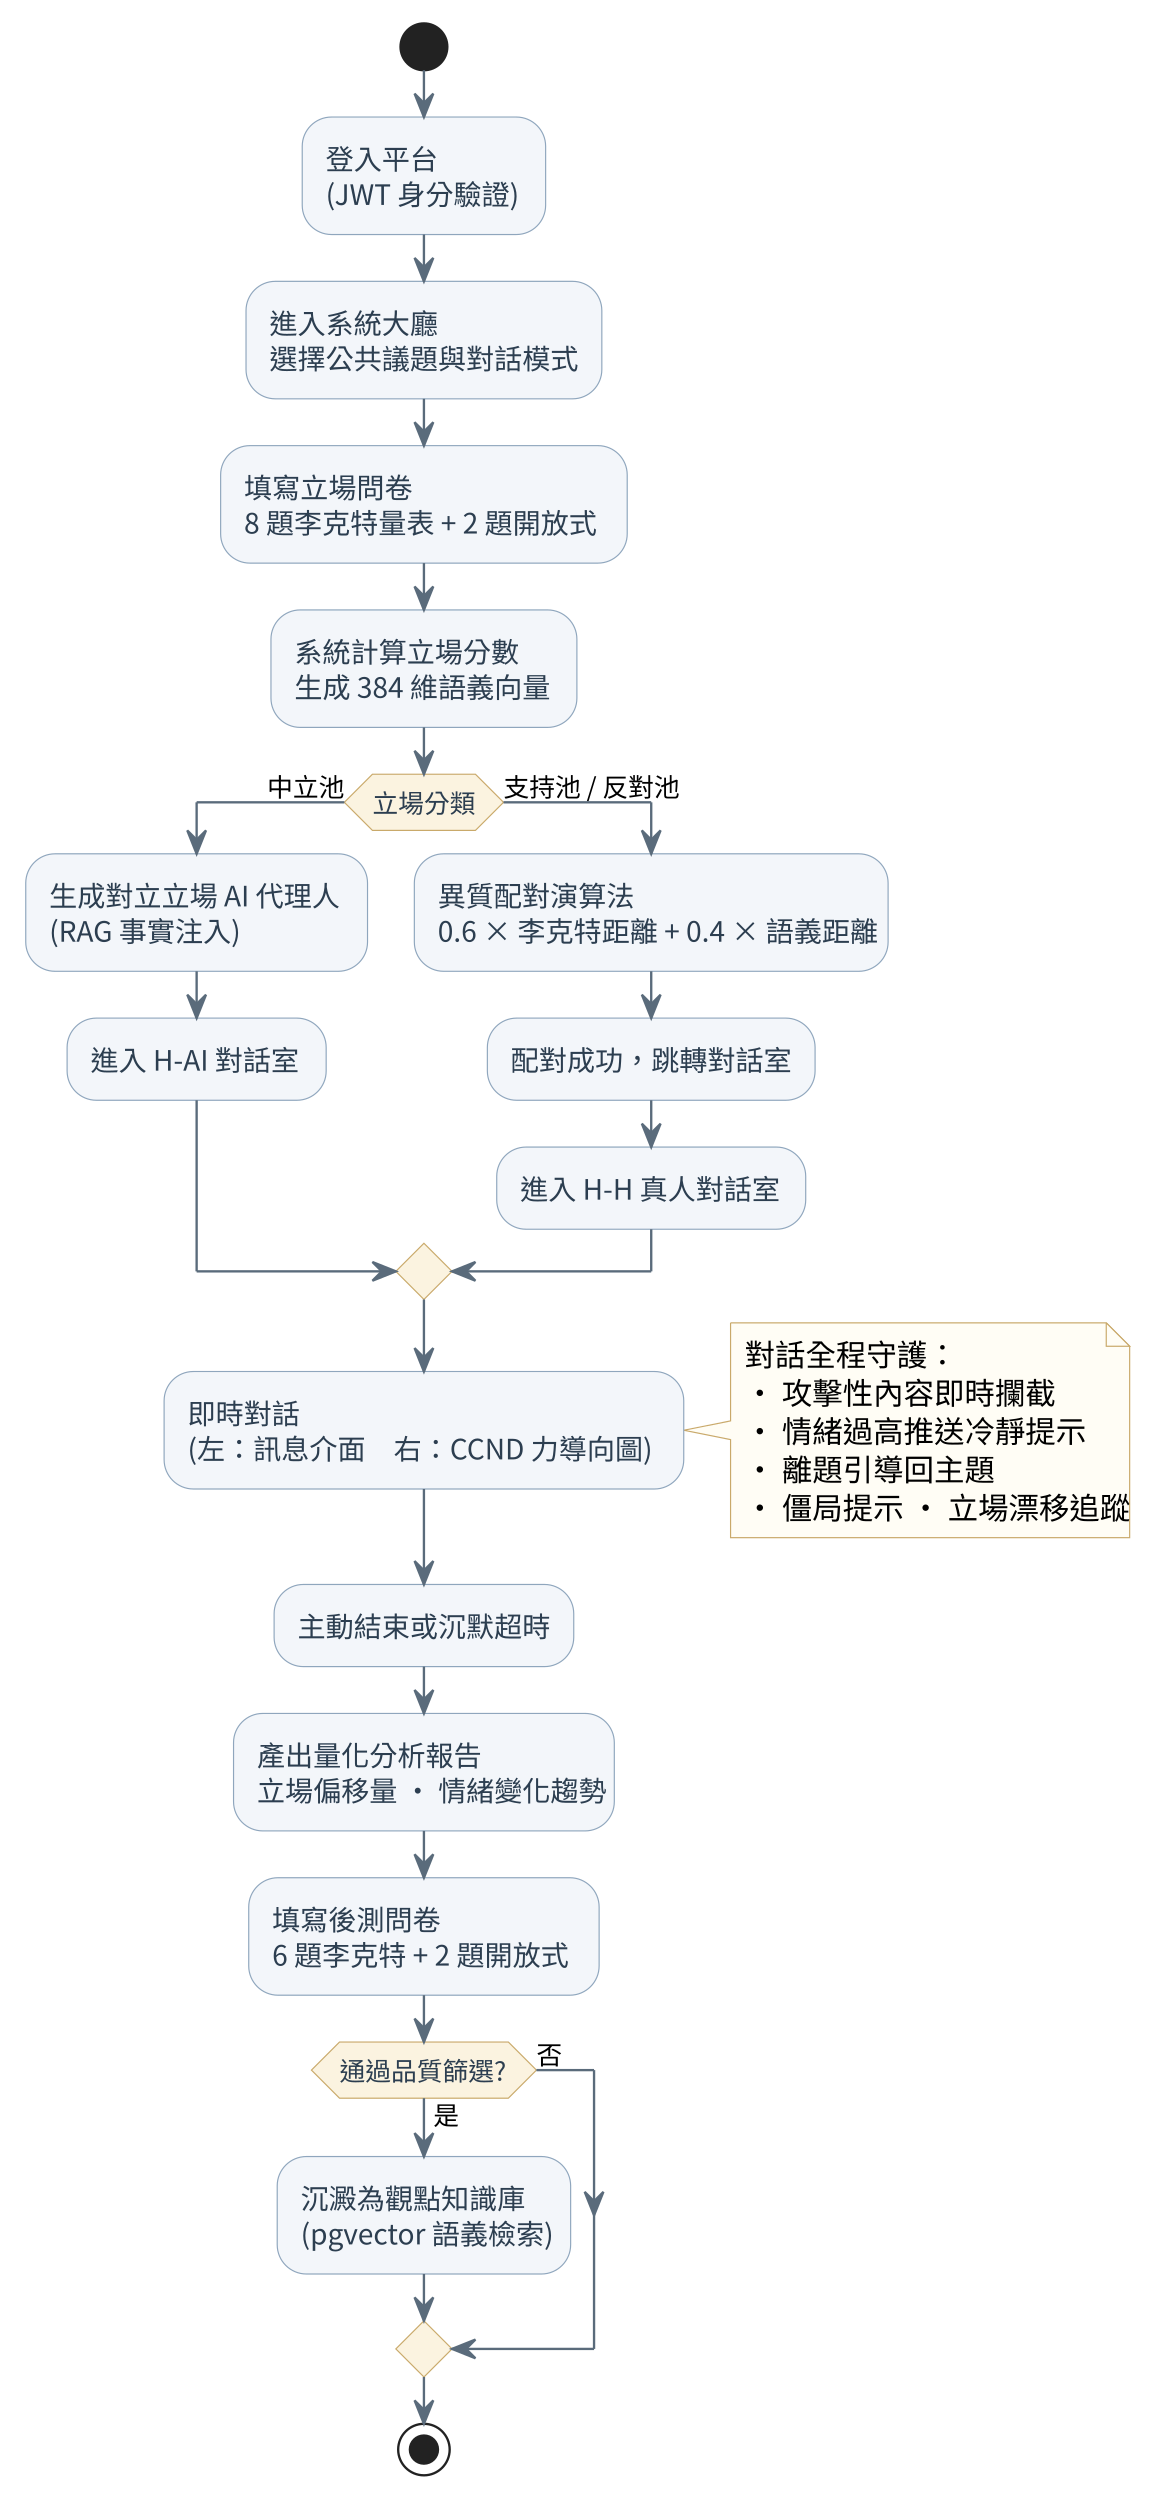
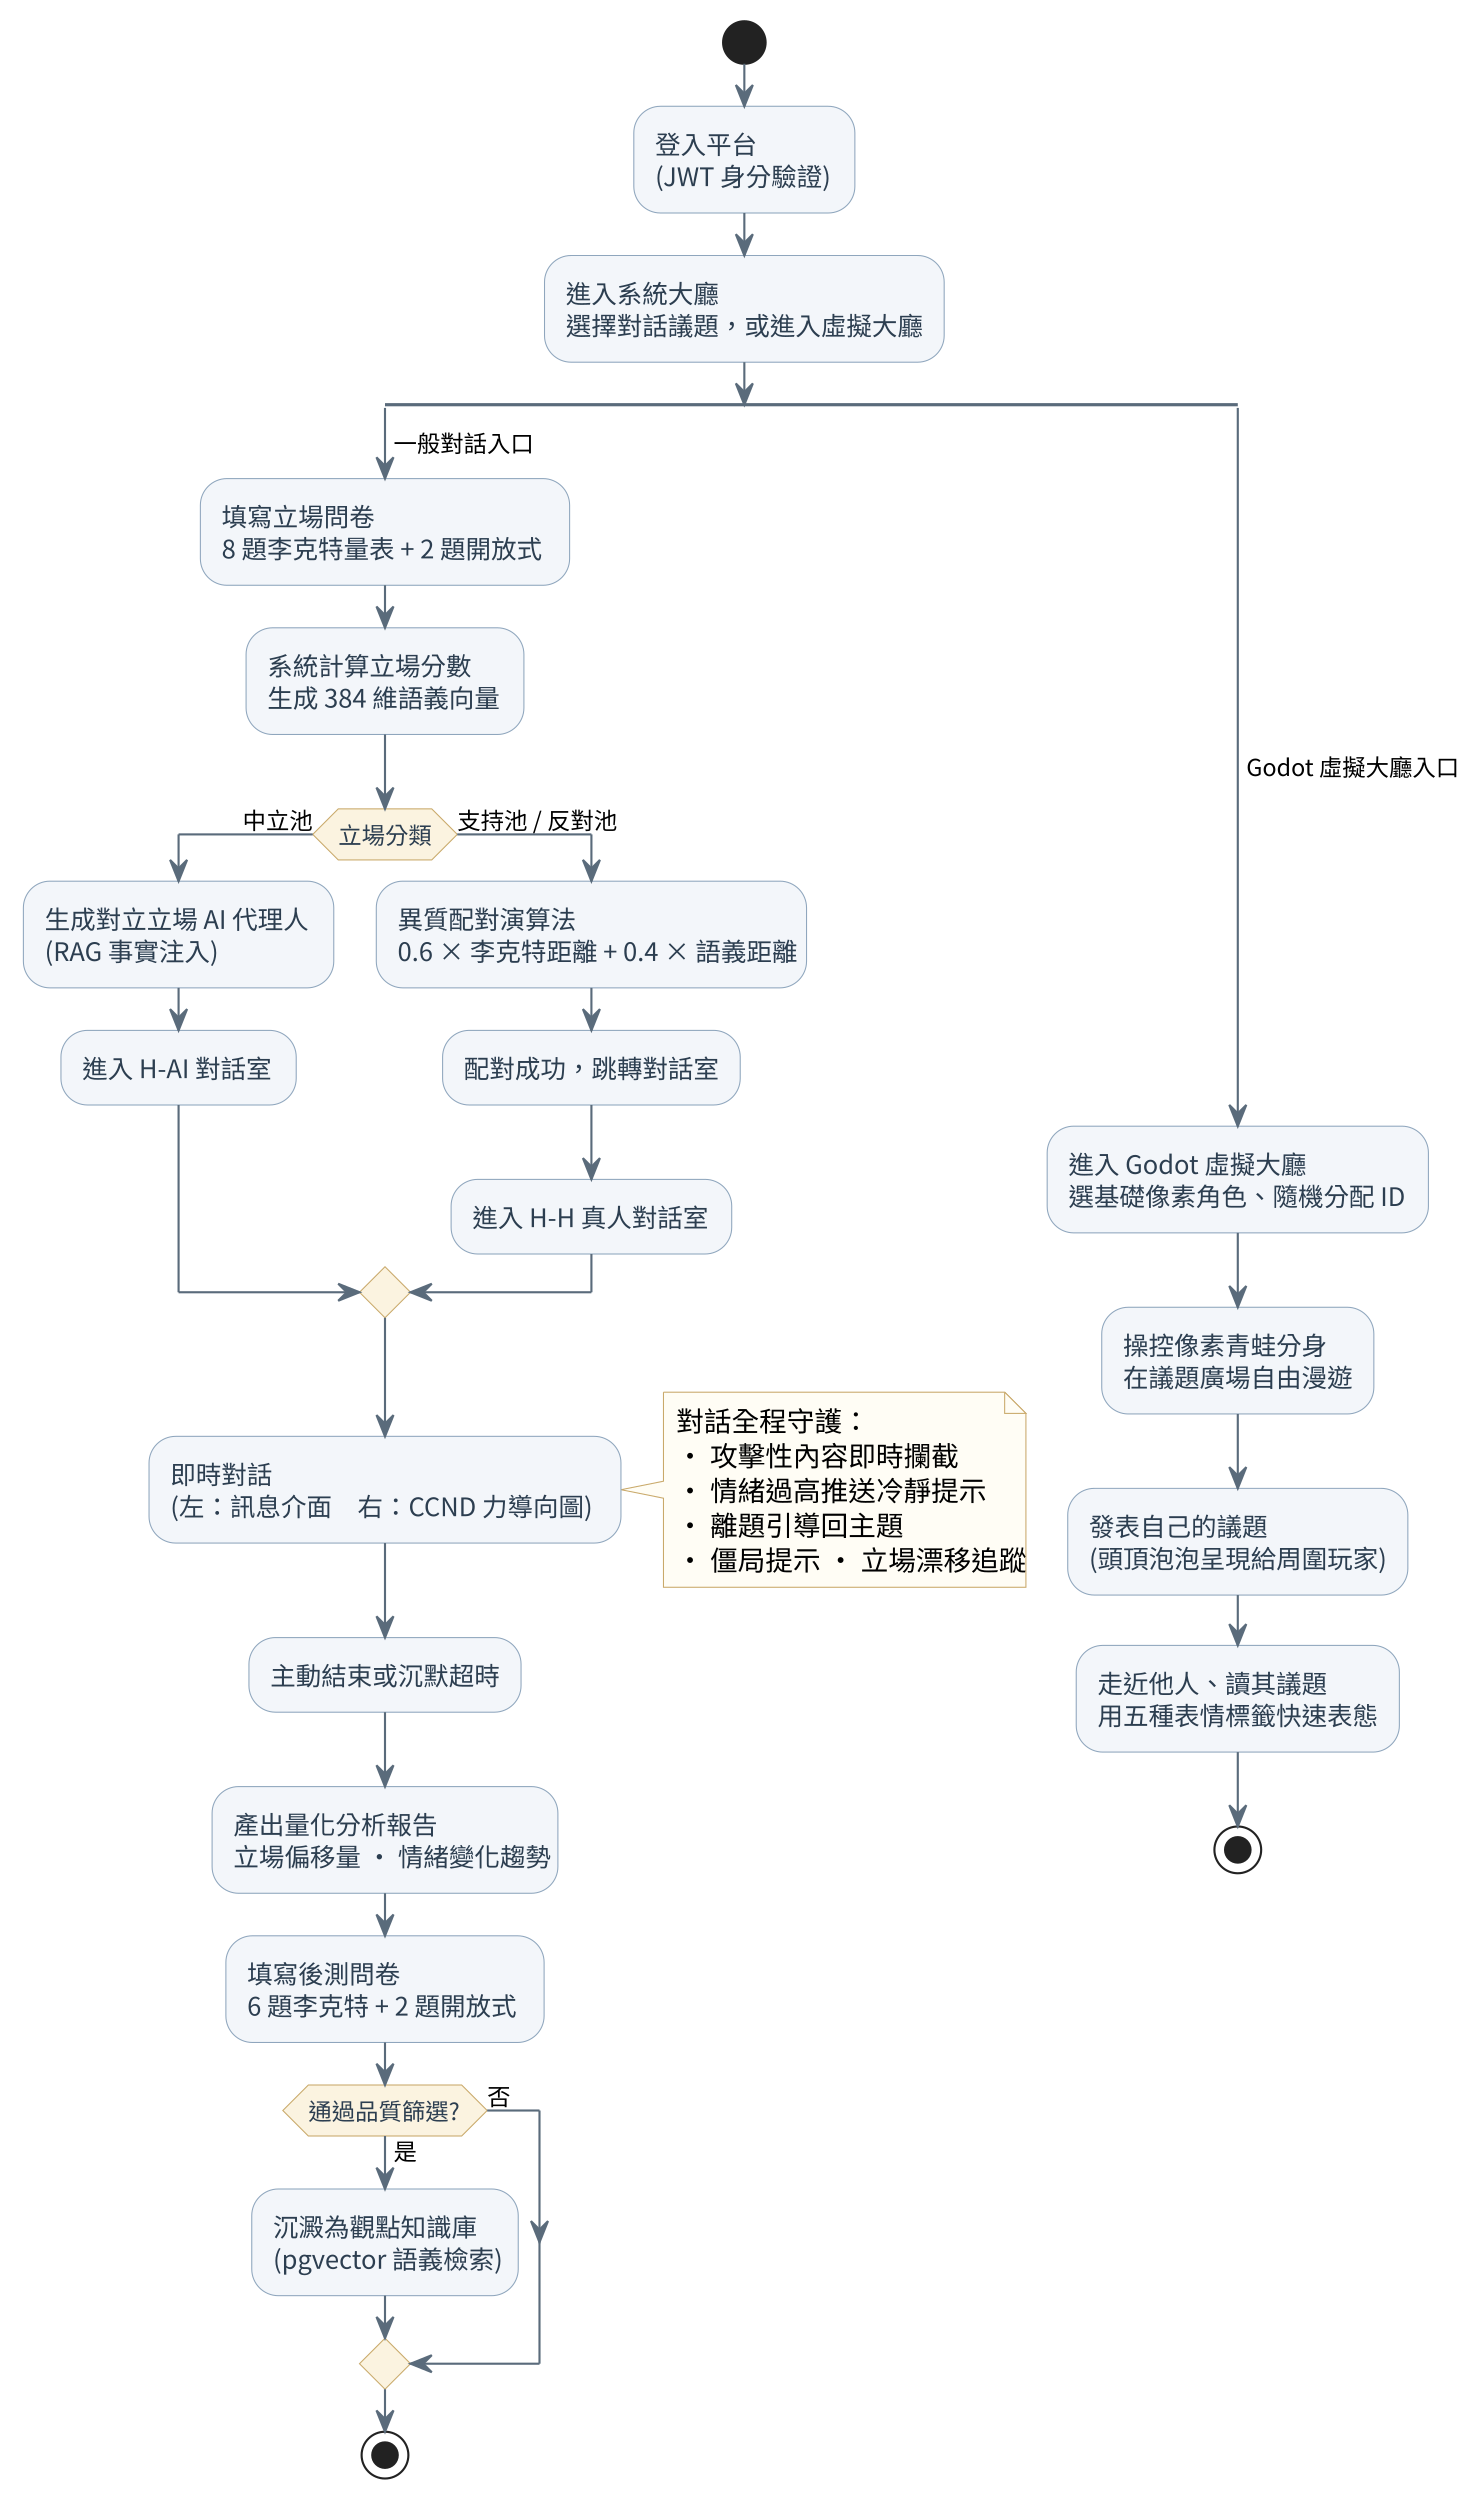
- <svg xmlns="http://www.w3.org/2000/svg" contentStyleType="text/css" height="1068px" preserveAspectRatio="none" style="width:494px;height:1068px;background:#FFFFFF;" version="1.1" viewBox="0 0 494 1068" width="494px" zoomAndPan="magnify">
+ <svg xmlns="http://www.w3.org/2000/svg" contentStyleType="text/css" height="1176px" preserveAspectRatio="none" style="width:697px;height:1176px;background:#FFFFFF;" version="1.1" viewBox="0 0 697 1176" width="697px" zoomAndPan="magnify">
  <defs />
  <g>
-     <ellipse cx="181.102" cy="20" fill="#222222" rx="10" ry="10" style="stroke:#222222;stroke-width:1.0;" />
-     <rect fill="#F3F6FA" height="50.188" rx="12.5" ry="12.5" style="stroke:#8FA6BD;stroke-width:0.5;" width="103.982" x="129.111" y="50" />
-     <text fill="#2C3E50" font-family="Noto Sans CJK TC" font-size="12" lengthAdjust="spacing" textLength="48" x="139.111" y="72.457">登入平台</text>
-     <text fill="#2C3E50" font-family="Noto Sans CJK TC" font-size="12" lengthAdjust="spacing" textLength="83.982" x="139.111" y="87.551">(JWT 身分驗證)</text>
-     <rect fill="#F3F6FA" height="50.188" rx="12.5" ry="12.5" style="stroke:#8FA6BD;stroke-width:0.5;" width="152" x="105.102" y="120.188" />
-     <text fill="#2C3E50" font-family="Noto Sans CJK TC" font-size="12" lengthAdjust="spacing" textLength="72" x="115.102" y="142.644">進入系統大廳</text>
-     <text fill="#2C3E50" font-family="Noto Sans CJK TC" font-size="12" lengthAdjust="spacing" textLength="132" x="115.102" y="157.738">選擇公共議題與對話模式</text>
-     <rect fill="#F3F6FA" height="50.188" rx="12.5" ry="12.5" style="stroke:#8FA6BD;stroke-width:0.5;" width="173.691" x="94.256" y="190.375" />
-     <text fill="#2C3E50" font-family="Noto Sans CJK TC" font-size="12" lengthAdjust="spacing" textLength="72" x="104.256" y="212.832">填寫立場問卷</text>
-     <text fill="#2C3E50" font-family="Noto Sans CJK TC" font-size="12" lengthAdjust="spacing" textLength="153.691" x="104.256" y="227.926">8 題李克特量表 + 2 題開放式</text>
-     <rect fill="#F3F6FA" height="50.188" rx="12.5" ry="12.5" style="stroke:#8FA6BD;stroke-width:0.5;" width="130.69" x="115.757" y="260.562" />
-     <text fill="#2C3E50" font-family="Noto Sans CJK TC" font-size="12" lengthAdjust="spacing" textLength="96" x="125.757" y="283.019">系統計算立場分數</text>
-     <text fill="#2C3E50" font-family="Noto Sans CJK TC" font-size="12" lengthAdjust="spacing" textLength="110.689" x="125.757" y="298.113">生成 384 維語義向量</text>
-     <polygon fill="#FBF3E0" points="159.102,330.75,203.102,330.75,215.102,342.75,203.102,354.75,159.102,354.75,147.102,342.75,159.102,330.75" style="stroke:#C9A96A;stroke-width:0.5;" />
-     <text fill="#2C3E50" font-family="Noto Sans CJK TC" font-size="11" lengthAdjust="spacing" textLength="44" x="159.102" y="347.251">立場分類</text>
-     <text fill="#000000" font-family="Noto Sans CJK TC" font-size="11" lengthAdjust="spacing" textLength="33" x="114.102" y="340.333">中立池</text>
-     <text fill="#000000" font-family="Noto Sans CJK TC" font-size="11" lengthAdjust="spacing" textLength="75.168" x="215.102" y="340.333">支持池 / 反對池</text>
-     <rect fill="#F3F6FA" height="50.188" rx="12.5" ry="12.5" style="stroke:#8FA6BD;stroke-width:0.5;" width="146.006" x="11" y="364.75" />
-     <text fill="#2C3E50" font-family="Noto Sans CJK TC" font-size="12" lengthAdjust="spacing" textLength="126.006" x="21" y="387.207">生成對立立場 AI 代理人</text>
-     <text fill="#2C3E50" font-family="Noto Sans CJK TC" font-size="12" lengthAdjust="spacing" textLength="85.33" x="21" y="402.301">(RAG 事實注入)</text>
-     <rect fill="#F3F6FA" height="35.094" rx="12.5" ry="12.5" style="stroke:#8FA6BD;stroke-width:0.5;" width="110.668" x="28.669" y="434.938" />
-     <text fill="#2C3E50" font-family="Noto Sans CJK TC" font-size="12" lengthAdjust="spacing" textLength="90.668" x="38.669" y="457.394">進入 H-AI 對話室</text>
-     <rect fill="#F3F6FA" height="50.188" rx="12.5" ry="12.5" style="stroke:#8FA6BD;stroke-width:0.5;" width="202.391" x="177.006" y="364.75" />
-     <text fill="#2C3E50" font-family="Noto Sans CJK TC" font-size="12" lengthAdjust="spacing" textLength="84" x="187.006" y="387.207">異質配對演算法</text>
-     <text fill="#2C3E50" font-family="Noto Sans CJK TC" font-size="12" lengthAdjust="spacing" textLength="182.391" x="187.006" y="402.301">0.6 × 李克特距離 + 0.4 × 語義距離</text>
-     <rect fill="#F3F6FA" height="35.094" rx="12.5" ry="12.5" style="stroke:#8FA6BD;stroke-width:0.5;" width="140" x="208.201" y="434.938" />
-     <text fill="#2C3E50" font-family="Noto Sans CJK TC" font-size="12" lengthAdjust="spacing" textLength="120" x="218.201" y="457.394">配對成功，跳轉對話室</text>
-     <rect fill="#F3F6FA" height="35.094" rx="12.5" ry="12.5" style="stroke:#8FA6BD;stroke-width:0.5;" width="131.996" x="212.203" y="490.031" />
-     <text fill="#2C3E50" font-family="Noto Sans CJK TC" font-size="12" lengthAdjust="spacing" textLength="111.996" x="222.203" y="512.488">進入 H-H 真人對話室</text>
-     <polygon fill="#FBF3E0" points="181.102,531.125,193.102,543.125,181.102,555.125,169.102,543.125,181.102,531.125" style="stroke:#C9A96A;stroke-width:0.5;" />
-     <path d="M312.097,565.125 L312.097,607.004 L292.097,611.004 L312.097,615.004 L312.097,656.883 A0,0 0 0 0 312.097,656.883 L482.591,656.883 A0,0 0 0 0 482.591,656.883 L482.591,575.125 L472.591,565.125 L312.097,565.125 A0,0 0 0 0 312.097,565.125 " fill="#FFFDF5" style="stroke:#C9A96A;stroke-width:0.5;" />
-     <path d="M472.591,565.125 L472.591,575.125 L482.591,575.125 L472.591,565.125 " fill="#FFFDF5" style="stroke:#C9A96A;stroke-width:0.5;" />
-     <text fill="#000000" font-family="Noto Sans CJK TC" font-size="13" lengthAdjust="spacing" textLength="91" x="318.097" y="583.62">對話全程守護：</text>
-     <text fill="#000000" font-family="Noto Sans CJK TC" font-size="13" lengthAdjust="spacing" textLength="124.941" x="318.097" y="599.972">· 攻擊性內容即時攔截</text>
-     <text fill="#000000" font-family="Noto Sans CJK TC" font-size="13" lengthAdjust="spacing" textLength="137.941" x="318.097" y="616.323">· 情緒過高推送冷靜提示</text>
-     <text fill="#000000" font-family="Noto Sans CJK TC" font-size="13" lengthAdjust="spacing" textLength="98.941" x="318.097" y="632.675">· 離題引導回主題</text>
-     <text fill="#000000" font-family="Noto Sans CJK TC" font-size="13" lengthAdjust="spacing" textLength="149.494" x="318.097" y="649.026">· 僵局提示 · 立場漂移追蹤</text>
-     <rect fill="#F3F6FA" height="50.188" rx="12.5" ry="12.5" style="stroke:#8FA6BD;stroke-width:0.5;" width="221.99" x="70.107" y="585.91" />
-     <text fill="#2C3E50" font-family="Noto Sans CJK TC" font-size="12" lengthAdjust="spacing" textLength="48" x="80.107" y="608.367">即時對話</text>
-     <text fill="#2C3E50" font-family="Noto Sans CJK TC" font-size="12" lengthAdjust="spacing" textLength="201.99" x="80.107" y="623.461">(左：訊息介面　右：CCND 力導向圖)</text>
-     <rect fill="#F3F6FA" height="35.094" rx="12.5" ry="12.5" style="stroke:#8FA6BD;stroke-width:0.5;" width="128" x="117.102" y="676.883" />
-     <text fill="#2C3E50" font-family="Noto Sans CJK TC" font-size="12" lengthAdjust="spacing" textLength="108" x="127.102" y="699.34">主動結束或沉默超時</text>
-     <rect fill="#F3F6FA" height="50.188" rx="12.5" ry="12.5" style="stroke:#8FA6BD;stroke-width:0.5;" width="162.664" x="99.77" y="731.977" />
-     <text fill="#2C3E50" font-family="Noto Sans CJK TC" font-size="12" lengthAdjust="spacing" textLength="96" x="109.77" y="754.434">產出量化分析報告</text>
-     <text fill="#2C3E50" font-family="Noto Sans CJK TC" font-size="12" lengthAdjust="spacing" textLength="142.664" x="109.77" y="769.527">立場偏移量 · 情緒變化趨勢</text>
-     <rect fill="#F3F6FA" height="50.188" rx="12.5" ry="12.5" style="stroke:#8FA6BD;stroke-width:0.5;" width="149.691" x="106.256" y="802.164" />
-     <text fill="#2C3E50" font-family="Noto Sans CJK TC" font-size="12" lengthAdjust="spacing" textLength="72" x="116.256" y="824.621">填寫後測問卷</text>
-     <text fill="#2C3E50" font-family="Noto Sans CJK TC" font-size="12" lengthAdjust="spacing" textLength="129.691" x="116.256" y="839.715">6 題李克特 + 2 題開放式</text>
-     <rect fill="#F3F6FA" height="50.188" rx="12.5" ry="12.5" style="stroke:#8FA6BD;stroke-width:0.5;" width="125.352" x="118.426" y="921.269" />
-     <text fill="#2C3E50" font-family="Noto Sans CJK TC" font-size="12" lengthAdjust="spacing" textLength="96" x="128.426" y="943.727">沉澱為觀點知識庫</text>
-     <text fill="#2C3E50" font-family="Noto Sans CJK TC" font-size="12" lengthAdjust="spacing" textLength="105.352" x="128.426" y="958.82">(pgvector 語義檢索)</text>
-     <polygon fill="#FBF3E0" points="145.043,872.352,217.161,872.352,229.161,884.352,217.161,896.352,145.043,896.352,133.043,884.352,145.043,872.352" style="stroke:#C9A96A;stroke-width:0.5;" />
-     <text fill="#000000" font-family="Noto Sans CJK TC" font-size="11" lengthAdjust="spacing" textLength="11" x="185.102" y="907.77">是</text>
-     <text fill="#2C3E50" font-family="Noto Sans CJK TC" font-size="11" lengthAdjust="spacing" textLength="72.118" x="145.043" y="888.852">通過品質篩選?</text>
-     <text fill="#000000" font-family="Noto Sans CJK TC" font-size="11" lengthAdjust="spacing" textLength="11" x="229.161" y="881.935">否</text>
-     <polygon fill="#FBF3E0" points="181.102,991.457,193.102,1003.457,181.102,1015.457,169.102,1003.457,181.102,991.457" style="stroke:#C9A96A;stroke-width:0.5;" />
-     <ellipse cx="181.102" cy="1046.457" fill="none" rx="11" ry="11" style="stroke:#222222;stroke-width:1.0;" />
-     <ellipse cx="181.102" cy="1046.457" fill="#222222" rx="6" ry="6" style="stroke:#222222;stroke-width:1.0;" />
-     <line style="stroke:#5A6B7B;stroke-width:1.0;" x1="181.102" x2="181.102" y1="30" y2="50" />
-     <polygon fill="#5A6B7B" points="177.102,40,181.102,50,185.102,40,181.102,44" style="stroke:#5A6B7B;stroke-width:1.0;" />
-     <line style="stroke:#5A6B7B;stroke-width:1.0;" x1="181.102" x2="181.102" y1="100.188" y2="120.188" />
-     <polygon fill="#5A6B7B" points="177.102,110.188,181.102,120.188,185.102,110.188,181.102,114.188" style="stroke:#5A6B7B;stroke-width:1.0;" />
-     <line style="stroke:#5A6B7B;stroke-width:1.0;" x1="181.102" x2="181.102" y1="170.375" y2="190.375" />
-     <polygon fill="#5A6B7B" points="177.102,180.375,181.102,190.375,185.102,180.375,181.102,184.375" style="stroke:#5A6B7B;stroke-width:1.0;" />
-     <line style="stroke:#5A6B7B;stroke-width:1.0;" x1="181.102" x2="181.102" y1="240.562" y2="260.562" />
-     <polygon fill="#5A6B7B" points="177.102,250.562,181.102,260.562,185.102,250.562,181.102,254.562" style="stroke:#5A6B7B;stroke-width:1.0;" />
-     <line style="stroke:#5A6B7B;stroke-width:1.0;" x1="84.003" x2="84.003" y1="414.938" y2="434.938" />
-     <polygon fill="#5A6B7B" points="80.003,424.938,84.003,434.938,88.003,424.938,84.003,428.938" style="stroke:#5A6B7B;stroke-width:1.0;" />
-     <line style="stroke:#5A6B7B;stroke-width:1.0;" x1="278.201" x2="278.201" y1="414.938" y2="434.938" />
-     <polygon fill="#5A6B7B" points="274.201,424.938,278.201,434.938,282.201,424.938,278.201,428.938" style="stroke:#5A6B7B;stroke-width:1.0;" />
-     <line style="stroke:#5A6B7B;stroke-width:1.0;" x1="278.201" x2="278.201" y1="470.031" y2="490.031" />
-     <polygon fill="#5A6B7B" points="274.201,480.031,278.201,490.031,282.201,480.031,278.201,484.031" style="stroke:#5A6B7B;stroke-width:1.0;" />
-     <line style="stroke:#5A6B7B;stroke-width:1.0;" x1="147.102" x2="84.003" y1="342.75" y2="342.75" />
-     <line style="stroke:#5A6B7B;stroke-width:1.0;" x1="84.003" x2="84.003" y1="342.75" y2="364.75" />
-     <polygon fill="#5A6B7B" points="80.003,354.75,84.003,364.75,88.003,354.75,84.003,358.75" style="stroke:#5A6B7B;stroke-width:1.0;" />
-     <line style="stroke:#5A6B7B;stroke-width:1.0;" x1="215.102" x2="278.201" y1="342.75" y2="342.75" />
-     <line style="stroke:#5A6B7B;stroke-width:1.0;" x1="278.201" x2="278.201" y1="342.75" y2="364.75" />
-     <polygon fill="#5A6B7B" points="274.201,354.75,278.201,364.75,282.201,354.75,278.201,358.75" style="stroke:#5A6B7B;stroke-width:1.0;" />
-     <line style="stroke:#5A6B7B;stroke-width:1.0;" x1="84.003" x2="84.003" y1="470.031" y2="543.125" />
-     <line style="stroke:#5A6B7B;stroke-width:1.0;" x1="84.003" x2="169.102" y1="543.125" y2="543.125" />
-     <polygon fill="#5A6B7B" points="159.102,539.125,169.102,543.125,159.102,547.125,163.102,543.125" style="stroke:#5A6B7B;stroke-width:1.0;" />
-     <line style="stroke:#5A6B7B;stroke-width:1.0;" x1="278.201" x2="278.201" y1="525.125" y2="543.125" />
-     <line style="stroke:#5A6B7B;stroke-width:1.0;" x1="278.201" x2="193.102" y1="543.125" y2="543.125" />
-     <polygon fill="#5A6B7B" points="203.102,539.125,193.102,543.125,203.102,547.125,199.102,543.125" style="stroke:#5A6B7B;stroke-width:1.0;" />
-     <line style="stroke:#5A6B7B;stroke-width:1.0;" x1="181.102" x2="181.102" y1="310.75" y2="330.75" />
-     <polygon fill="#5A6B7B" points="177.102,320.75,181.102,330.75,185.102,320.75,181.102,324.75" style="stroke:#5A6B7B;stroke-width:1.0;" />
-     <line style="stroke:#5A6B7B;stroke-width:1.0;" x1="181.102" x2="181.102" y1="555.125" y2="585.91" />
-     <polygon fill="#5A6B7B" points="177.102,575.91,181.102,585.91,185.102,575.91,181.102,579.91" style="stroke:#5A6B7B;stroke-width:1.0;" />
-     <line style="stroke:#5A6B7B;stroke-width:1.0;" x1="181.102" x2="181.102" y1="636.098" y2="676.883" />
-     <polygon fill="#5A6B7B" points="177.102,666.883,181.102,676.883,185.102,666.883,181.102,670.883" style="stroke:#5A6B7B;stroke-width:1.0;" />
-     <line style="stroke:#5A6B7B;stroke-width:1.0;" x1="181.102" x2="181.102" y1="711.977" y2="731.977" />
-     <polygon fill="#5A6B7B" points="177.102,721.977,181.102,731.977,185.102,721.977,181.102,725.977" style="stroke:#5A6B7B;stroke-width:1.0;" />
-     <line style="stroke:#5A6B7B;stroke-width:1.0;" x1="181.102" x2="181.102" y1="782.164" y2="802.164" />
-     <polygon fill="#5A6B7B" points="177.102,792.164,181.102,802.164,185.102,792.164,181.102,796.164" style="stroke:#5A6B7B;stroke-width:1.0;" />
-     <line style="stroke:#5A6B7B;stroke-width:1.0;" x1="181.102" x2="181.102" y1="896.352" y2="921.269" />
-     <polygon fill="#5A6B7B" points="177.102,911.269,181.102,921.269,185.102,911.269,181.102,915.269" style="stroke:#5A6B7B;stroke-width:1.0;" />
-     <line style="stroke:#5A6B7B;stroke-width:1.0;" x1="229.161" x2="253.778" y1="884.352" y2="884.352" />
-     <polygon fill="#5A6B7B" points="249.778,936.363,253.778,946.363,257.778,936.363,253.778,940.363" style="stroke:#5A6B7B;stroke-width:1.0;" />
-     <line style="stroke:#5A6B7B;stroke-width:1.0;" x1="253.778" x2="253.778" y1="884.352" y2="1003.457" />
-     <line style="stroke:#5A6B7B;stroke-width:1.0;" x1="253.778" x2="193.102" y1="1003.457" y2="1003.457" />
-     <polygon fill="#5A6B7B" points="203.102,999.457,193.102,1003.457,203.102,1007.457,199.102,1003.457" style="stroke:#5A6B7B;stroke-width:1.0;" />
-     <line style="stroke:#5A6B7B;stroke-width:1.0;" x1="181.102" x2="181.102" y1="971.457" y2="991.457" />
-     <polygon fill="#5A6B7B" points="177.102,981.457,181.102,991.457,185.102,981.457,181.102,985.457" style="stroke:#5A6B7B;stroke-width:1.0;" />
-     <line style="stroke:#5A6B7B;stroke-width:1.0;" x1="181.102" x2="181.102" y1="852.352" y2="872.352" />
-     <polygon fill="#5A6B7B" points="177.102,862.352,181.102,872.352,185.102,862.352,181.102,866.352" style="stroke:#5A6B7B;stroke-width:1.0;" />
-     <line style="stroke:#5A6B7B;stroke-width:1.0;" x1="181.102" x2="181.102" y1="1015.457" y2="1035.457" />
-     <polygon fill="#5A6B7B" points="177.102,1025.457,181.102,1035.457,185.102,1025.457,181.102,1029.457" style="stroke:#5A6B7B;stroke-width:1.0;" />
+     <ellipse cx="350.14" cy="20" fill="#222222" rx="10" ry="10" style="stroke:#222222;stroke-width:1.0;" />
+     <rect fill="#F3F6FA" height="50.188" rx="12.5" ry="12.5" style="stroke:#8FA6BD;stroke-width:0.5;" width="103.982" x="298.148" y="50" />
+     <text fill="#2C3E50" font-family="Noto Sans CJK TC" font-size="12" lengthAdjust="spacing" textLength="48" x="308.148" y="72.457">登入平台</text>
+     <text fill="#2C3E50" font-family="Noto Sans CJK TC" font-size="12" lengthAdjust="spacing" textLength="83.982" x="308.148" y="87.551">(JWT 身分驗證)</text>
+     <rect fill="#F3F6FA" height="50.188" rx="12.5" ry="12.5" style="stroke:#8FA6BD;stroke-width:0.5;" width="188" x="256.14" y="120.188" />
+     <text fill="#2C3E50" font-family="Noto Sans CJK TC" font-size="12" lengthAdjust="spacing" textLength="72" x="266.14" y="142.644">進入系統大廳</text>
+     <text fill="#2C3E50" font-family="Noto Sans CJK TC" font-size="12" lengthAdjust="spacing" textLength="168" x="266.14" y="157.738">選擇對話議題，或進入虛擬大廳</text>
+     <line style="stroke:#5A6B7B;stroke-width:1.5;" x1="181.102" x2="582.258" y1="190.375" y2="190.375" />
+     <rect fill="#F3F6FA" height="50.188" rx="12.5" ry="12.5" style="stroke:#8FA6BD;stroke-width:0.5;" width="173.691" x="94.256" y="225.128" />
+     <text fill="#2C3E50" font-family="Noto Sans CJK TC" font-size="12" lengthAdjust="spacing" textLength="72" x="104.256" y="247.585">填寫立場問卷</text>
+     <text fill="#2C3E50" font-family="Noto Sans CJK TC" font-size="12" lengthAdjust="spacing" textLength="153.691" x="104.256" y="262.679">8 題李克特量表 + 2 題開放式</text>
+     <rect fill="#F3F6FA" height="50.188" rx="12.5" ry="12.5" style="stroke:#8FA6BD;stroke-width:0.5;" width="130.69" x="115.757" y="295.315" />
+     <text fill="#2C3E50" font-family="Noto Sans CJK TC" font-size="12" lengthAdjust="spacing" textLength="96" x="125.757" y="317.772">系統計算立場分數</text>
+     <text fill="#2C3E50" font-family="Noto Sans CJK TC" font-size="12" lengthAdjust="spacing" textLength="110.689" x="125.757" y="332.866">生成 384 維語義向量</text>
+     <polygon fill="#FBF3E0" points="159.102,380.503,203.102,380.503,215.102,392.503,203.102,404.503,159.102,404.503,147.102,392.503,159.102,380.503" style="stroke:#C9A96A;stroke-width:0.5;" />
+     <text fill="#2C3E50" font-family="Noto Sans CJK TC" font-size="11" lengthAdjust="spacing" textLength="44" x="159.102" y="397.004">立場分類</text>
+     <text fill="#000000" font-family="Noto Sans CJK TC" font-size="11" lengthAdjust="spacing" textLength="33" x="114.102" y="390.086">中立池</text>
+     <text fill="#000000" font-family="Noto Sans CJK TC" font-size="11" lengthAdjust="spacing" textLength="75.168" x="215.102" y="390.086">支持池 / 反對池</text>
+     <rect fill="#F3F6FA" height="50.188" rx="12.5" ry="12.5" style="stroke:#8FA6BD;stroke-width:0.5;" width="146.006" x="11" y="414.503" />
+     <text fill="#2C3E50" font-family="Noto Sans CJK TC" font-size="12" lengthAdjust="spacing" textLength="126.006" x="21" y="436.96">生成對立立場 AI 代理人</text>
+     <text fill="#2C3E50" font-family="Noto Sans CJK TC" font-size="12" lengthAdjust="spacing" textLength="85.33" x="21" y="452.054">(RAG 事實注入)</text>
+     <rect fill="#F3F6FA" height="35.094" rx="12.5" ry="12.5" style="stroke:#8FA6BD;stroke-width:0.5;" width="110.668" x="28.669" y="484.69" />
+     <text fill="#2C3E50" font-family="Noto Sans CJK TC" font-size="12" lengthAdjust="spacing" textLength="90.668" x="38.669" y="507.147">進入 H-AI 對話室</text>
+     <rect fill="#F3F6FA" height="50.188" rx="12.5" ry="12.5" style="stroke:#8FA6BD;stroke-width:0.5;" width="202.391" x="177.006" y="414.503" />
+     <text fill="#2C3E50" font-family="Noto Sans CJK TC" font-size="12" lengthAdjust="spacing" textLength="84" x="187.006" y="436.96">異質配對演算法</text>
+     <text fill="#2C3E50" font-family="Noto Sans CJK TC" font-size="12" lengthAdjust="spacing" textLength="182.391" x="187.006" y="452.054">0.6 × 李克特距離 + 0.4 × 語義距離</text>
+     <rect fill="#F3F6FA" height="35.094" rx="12.5" ry="12.5" style="stroke:#8FA6BD;stroke-width:0.5;" width="140" x="208.201" y="484.69" />
+     <text fill="#2C3E50" font-family="Noto Sans CJK TC" font-size="12" lengthAdjust="spacing" textLength="120" x="218.201" y="507.147">配對成功，跳轉對話室</text>
+     <rect fill="#F3F6FA" height="35.094" rx="12.5" ry="12.5" style="stroke:#8FA6BD;stroke-width:0.5;" width="131.996" x="212.203" y="554.784" />
+     <text fill="#2C3E50" font-family="Noto Sans CJK TC" font-size="12" lengthAdjust="spacing" textLength="111.996" x="222.203" y="577.241">進入 H-H 真人對話室</text>
+     <polygon fill="#FBF3E0" points="181.102,595.878,193.102,607.878,181.102,619.878,169.102,607.878,181.102,595.878" style="stroke:#C9A96A;stroke-width:0.5;" />
+     <path d="M312.097,654.878 L312.097,696.757 L292.097,700.757 L312.097,704.757 L312.097,746.636 A0,0 0 0 0 312.097,746.636 L482.591,746.636 A0,0 0 0 0 482.591,746.636 L482.591,664.878 L472.591,654.878 L312.097,654.878 A0,0 0 0 0 312.097,654.878 " fill="#FFFDF5" style="stroke:#C9A96A;stroke-width:0.5;" />
+     <path d="M472.591,654.878 L472.591,664.878 L482.591,664.878 L472.591,654.878 " fill="#FFFDF5" style="stroke:#C9A96A;stroke-width:0.5;" />
+     <text fill="#000000" font-family="Noto Sans CJK TC" font-size="13" lengthAdjust="spacing" textLength="91" x="318.097" y="673.373">對話全程守護：</text>
+     <text fill="#000000" font-family="Noto Sans CJK TC" font-size="13" lengthAdjust="spacing" textLength="124.941" x="318.097" y="689.725">· 攻擊性內容即時攔截</text>
+     <text fill="#000000" font-family="Noto Sans CJK TC" font-size="13" lengthAdjust="spacing" textLength="137.941" x="318.097" y="706.076">· 情緒過高推送冷靜提示</text>
+     <text fill="#000000" font-family="Noto Sans CJK TC" font-size="13" lengthAdjust="spacing" textLength="98.941" x="318.097" y="722.428">· 離題引導回主題</text>
+     <text fill="#000000" font-family="Noto Sans CJK TC" font-size="13" lengthAdjust="spacing" textLength="149.494" x="318.097" y="738.779">· 僵局提示 · 立場漂移追蹤</text>
+     <rect fill="#F3F6FA" height="50.188" rx="12.5" ry="12.5" style="stroke:#8FA6BD;stroke-width:0.5;" width="221.99" x="70.107" y="675.663" />
+     <text fill="#2C3E50" font-family="Noto Sans CJK TC" font-size="12" lengthAdjust="spacing" textLength="48" x="80.107" y="698.12">即時對話</text>
+     <text fill="#2C3E50" font-family="Noto Sans CJK TC" font-size="12" lengthAdjust="spacing" textLength="201.99" x="80.107" y="713.214">(左：訊息介面　右：CCND 力導向圖)</text>
+     <rect fill="#F3F6FA" height="35.094" rx="12.5" ry="12.5" style="stroke:#8FA6BD;stroke-width:0.5;" width="128" x="117.102" y="770.315" />
+     <text fill="#2C3E50" font-family="Noto Sans CJK TC" font-size="12" lengthAdjust="spacing" textLength="108" x="127.102" y="792.773">主動結束或沉默超時</text>
+     <rect fill="#F3F6FA" height="50.188" rx="12.5" ry="12.5" style="stroke:#8FA6BD;stroke-width:0.5;" width="162.664" x="99.77" y="840.409" />
+     <text fill="#2C3E50" font-family="Noto Sans CJK TC" font-size="12" lengthAdjust="spacing" textLength="96" x="109.77" y="862.866">產出量化分析報告</text>
+     <text fill="#2C3E50" font-family="Noto Sans CJK TC" font-size="12" lengthAdjust="spacing" textLength="142.664" x="109.77" y="877.96">立場偏移量 · 情緒變化趨勢</text>
+     <rect fill="#F3F6FA" height="50.188" rx="12.5" ry="12.5" style="stroke:#8FA6BD;stroke-width:0.5;" width="149.691" x="106.256" y="910.597" />
+     <text fill="#2C3E50" font-family="Noto Sans CJK TC" font-size="12" lengthAdjust="spacing" textLength="72" x="116.256" y="933.054">填寫後測問卷</text>
+     <text fill="#2C3E50" font-family="Noto Sans CJK TC" font-size="12" lengthAdjust="spacing" textLength="129.691" x="116.256" y="948.148">6 題李克特 + 2 題開放式</text>
+     <rect fill="#F3F6FA" height="50.188" rx="12.5" ry="12.5" style="stroke:#8FA6BD;stroke-width:0.5;" width="125.352" x="118.426" y="1029.702" />
+     <text fill="#2C3E50" font-family="Noto Sans CJK TC" font-size="12" lengthAdjust="spacing" textLength="96" x="128.426" y="1052.159">沉澱為觀點知識庫</text>
+     <text fill="#2C3E50" font-family="Noto Sans CJK TC" font-size="12" lengthAdjust="spacing" textLength="105.352" x="128.426" y="1067.253">(pgvector 語義檢索)</text>
+     <polygon fill="#FBF3E0" points="145.043,980.784,217.161,980.784,229.161,992.784,217.161,1004.784,145.043,1004.784,133.043,992.784,145.043,980.784" style="stroke:#C9A96A;stroke-width:0.5;" />
+     <text fill="#000000" font-family="Noto Sans CJK TC" font-size="11" lengthAdjust="spacing" textLength="11" x="185.102" y="1016.203">是</text>
+     <text fill="#2C3E50" font-family="Noto Sans CJK TC" font-size="11" lengthAdjust="spacing" textLength="72.118" x="145.043" y="997.285">通過品質篩選?</text>
+     <text fill="#000000" font-family="Noto Sans CJK TC" font-size="11" lengthAdjust="spacing" textLength="11" x="229.161" y="990.367">否</text>
+     <polygon fill="#FBF3E0" points="181.102,1099.89,193.102,1111.89,181.102,1123.89,169.102,1111.89,181.102,1099.89" style="stroke:#C9A96A;stroke-width:0.5;" />
+     <ellipse cx="181.102" cy="1154.89" fill="none" rx="11" ry="11" style="stroke:#222222;stroke-width:1.0;" />
+     <ellipse cx="181.102" cy="1154.89" fill="#222222" rx="6" ry="6" style="stroke:#222222;stroke-width:1.0;" />
+     <rect fill="#F3F6FA" height="50.188" rx="12.5" ry="12.5" style="stroke:#8FA6BD;stroke-width:0.5;" width="179.334" x="492.591" y="529.753" />
+     <text fill="#2C3E50" font-family="Noto Sans CJK TC" font-size="12" lengthAdjust="spacing" textLength="111.357" x="502.591" y="552.21">進入 Godot 虛擬大廳</text>
+     <text fill="#2C3E50" font-family="Noto Sans CJK TC" font-size="12" lengthAdjust="spacing" textLength="159.334" x="502.591" y="567.304">選基礎像素角色、隨機分配 ID</text>
+     <rect fill="#F3F6FA" height="50.188" rx="12.5" ry="12.5" style="stroke:#8FA6BD;stroke-width:0.5;" width="128" x="518.258" y="614.94" />
+     <text fill="#2C3E50" font-family="Noto Sans CJK TC" font-size="12" lengthAdjust="spacing" textLength="96" x="528.258" y="637.398">操控像素青蛙分身</text>
+     <text fill="#2C3E50" font-family="Noto Sans CJK TC" font-size="12" lengthAdjust="spacing" textLength="108" x="528.258" y="652.491">在議題廣場自由漫遊</text>
+     <rect fill="#F3F6FA" height="50.188" rx="12.5" ry="12.5" style="stroke:#8FA6BD;stroke-width:0.5;" width="159.992" x="502.262" y="700.128" />
+     <text fill="#2C3E50" font-family="Noto Sans CJK TC" font-size="12" lengthAdjust="spacing" textLength="84" x="512.262" y="722.585">發表自己的議題</text>
+     <text fill="#2C3E50" font-family="Noto Sans CJK TC" font-size="12" lengthAdjust="spacing" textLength="139.992" x="512.262" y="737.679">(頭頂泡泡呈現給周圍玩家)</text>
+     <rect fill="#F3F6FA" height="50.188" rx="12.5" ry="12.5" style="stroke:#8FA6BD;stroke-width:0.5;" width="152" x="506.258" y="773.995" />
+     <text fill="#2C3E50" font-family="Noto Sans CJK TC" font-size="12" lengthAdjust="spacing" textLength="108" x="516.258" y="796.452">走近他人、讀其議題</text>
+     <text fill="#2C3E50" font-family="Noto Sans CJK TC" font-size="12" lengthAdjust="spacing" textLength="132" x="516.258" y="811.546">用五種表情標籤快速表態</text>
+     <ellipse cx="582.258" cy="870.183" fill="none" rx="11" ry="11" style="stroke:#222222;stroke-width:1.0;" />
+     <ellipse cx="582.258" cy="870.183" fill="#222222" rx="6" ry="6" style="stroke:#222222;stroke-width:1.0;" />
+     <line style="stroke:#5A6B7B;stroke-width:1.0;" x1="350.14" x2="350.14" y1="30" y2="50" />
+     <polygon fill="#5A6B7B" points="346.14,40,350.14,50,354.14,40,350.14,44" style="stroke:#5A6B7B;stroke-width:1.0;" />
+     <line style="stroke:#5A6B7B;stroke-width:1.0;" x1="350.14" x2="350.14" y1="100.188" y2="120.188" />
+     <polygon fill="#5A6B7B" points="346.14,110.188,350.14,120.188,354.14,110.188,350.14,114.188" style="stroke:#5A6B7B;stroke-width:1.0;" />
+     <line style="stroke:#5A6B7B;stroke-width:1.0;" x1="181.102" x2="181.102" y1="275.315" y2="295.315" />
+     <polygon fill="#5A6B7B" points="177.102,285.315,181.102,295.315,185.102,285.315,181.102,289.315" style="stroke:#5A6B7B;stroke-width:1.0;" />
+     <line style="stroke:#5A6B7B;stroke-width:1.0;" x1="84.003" x2="84.003" y1="464.69" y2="484.69" />
+     <polygon fill="#5A6B7B" points="80.003,474.69,84.003,484.69,88.003,474.69,84.003,478.69" style="stroke:#5A6B7B;stroke-width:1.0;" />
+     <line style="stroke:#5A6B7B;stroke-width:1.0;" x1="278.201" x2="278.201" y1="464.69" y2="484.69" />
+     <polygon fill="#5A6B7B" points="274.201,474.69,278.201,484.69,282.201,474.69,278.201,478.69" style="stroke:#5A6B7B;stroke-width:1.0;" />
+     <line style="stroke:#5A6B7B;stroke-width:1.0;" x1="278.201" x2="278.201" y1="519.784" y2="554.784" />
+     <polygon fill="#5A6B7B" points="274.201,544.784,278.201,554.784,282.201,544.784,278.201,548.784" style="stroke:#5A6B7B;stroke-width:1.0;" />
+     <line style="stroke:#5A6B7B;stroke-width:1.0;" x1="147.102" x2="84.003" y1="392.503" y2="392.503" />
+     <line style="stroke:#5A6B7B;stroke-width:1.0;" x1="84.003" x2="84.003" y1="392.503" y2="414.503" />
+     <polygon fill="#5A6B7B" points="80.003,404.503,84.003,414.503,88.003,404.503,84.003,408.503" style="stroke:#5A6B7B;stroke-width:1.0;" />
+     <line style="stroke:#5A6B7B;stroke-width:1.0;" x1="215.102" x2="278.201" y1="392.503" y2="392.503" />
+     <line style="stroke:#5A6B7B;stroke-width:1.0;" x1="278.201" x2="278.201" y1="392.503" y2="414.503" />
+     <polygon fill="#5A6B7B" points="274.201,404.503,278.201,414.503,282.201,404.503,278.201,408.503" style="stroke:#5A6B7B;stroke-width:1.0;" />
+     <line style="stroke:#5A6B7B;stroke-width:1.0;" x1="84.003" x2="84.003" y1="519.784" y2="607.878" />
+     <line style="stroke:#5A6B7B;stroke-width:1.0;" x1="84.003" x2="169.102" y1="607.878" y2="607.878" />
+     <polygon fill="#5A6B7B" points="159.102,603.878,169.102,607.878,159.102,611.878,163.102,607.878" style="stroke:#5A6B7B;stroke-width:1.0;" />
+     <line style="stroke:#5A6B7B;stroke-width:1.0;" x1="278.201" x2="278.201" y1="589.878" y2="607.878" />
+     <line style="stroke:#5A6B7B;stroke-width:1.0;" x1="278.201" x2="193.102" y1="607.878" y2="607.878" />
+     <polygon fill="#5A6B7B" points="203.102,603.878,193.102,607.878,203.102,611.878,199.102,607.878" style="stroke:#5A6B7B;stroke-width:1.0;" />
+     <line style="stroke:#5A6B7B;stroke-width:1.0;" x1="181.102" x2="181.102" y1="345.503" y2="380.503" />
+     <polygon fill="#5A6B7B" points="177.102,370.503,181.102,380.503,185.102,370.503,181.102,374.503" style="stroke:#5A6B7B;stroke-width:1.0;" />
+     <line style="stroke:#5A6B7B;stroke-width:1.0;" x1="181.102" x2="181.102" y1="619.878" y2="675.663" />
+     <polygon fill="#5A6B7B" points="177.102,665.663,181.102,675.663,185.102,665.663,181.102,669.663" style="stroke:#5A6B7B;stroke-width:1.0;" />
+     <line style="stroke:#5A6B7B;stroke-width:1.0;" x1="181.102" x2="181.102" y1="725.851" y2="770.315" />
+     <polygon fill="#5A6B7B" points="177.102,760.315,181.102,770.315,185.102,760.315,181.102,764.315" style="stroke:#5A6B7B;stroke-width:1.0;" />
+     <line style="stroke:#5A6B7B;stroke-width:1.0;" x1="181.102" x2="181.102" y1="805.409" y2="840.409" />
+     <polygon fill="#5A6B7B" points="177.102,830.409,181.102,840.409,185.102,830.409,181.102,834.409" style="stroke:#5A6B7B;stroke-width:1.0;" />
+     <line style="stroke:#5A6B7B;stroke-width:1.0;" x1="181.102" x2="181.102" y1="890.597" y2="910.597" />
+     <polygon fill="#5A6B7B" points="177.102,900.597,181.102,910.597,185.102,900.597,181.102,904.597" style="stroke:#5A6B7B;stroke-width:1.0;" />
+     <line style="stroke:#5A6B7B;stroke-width:1.0;" x1="181.102" x2="181.102" y1="1004.784" y2="1029.702" />
+     <polygon fill="#5A6B7B" points="177.102,1019.702,181.102,1029.702,185.102,1019.702,181.102,1023.702" style="stroke:#5A6B7B;stroke-width:1.0;" />
+     <line style="stroke:#5A6B7B;stroke-width:1.0;" x1="229.161" x2="253.778" y1="992.784" y2="992.784" />
+     <polygon fill="#5A6B7B" points="249.778,1044.796,253.778,1054.796,257.778,1044.796,253.778,1048.796" style="stroke:#5A6B7B;stroke-width:1.0;" />
+     <line style="stroke:#5A6B7B;stroke-width:1.0;" x1="253.778" x2="253.778" y1="992.784" y2="1111.89" />
+     <line style="stroke:#5A6B7B;stroke-width:1.0;" x1="253.778" x2="193.102" y1="1111.89" y2="1111.89" />
+     <polygon fill="#5A6B7B" points="203.102,1107.89,193.102,1111.89,203.102,1115.89,199.102,1111.89" style="stroke:#5A6B7B;stroke-width:1.0;" />
+     <line style="stroke:#5A6B7B;stroke-width:1.0;" x1="181.102" x2="181.102" y1="1079.89" y2="1099.89" />
+     <polygon fill="#5A6B7B" points="177.102,1089.89,181.102,1099.89,185.102,1089.89,181.102,1093.89" style="stroke:#5A6B7B;stroke-width:1.0;" />
+     <line style="stroke:#5A6B7B;stroke-width:1.0;" x1="181.102" x2="181.102" y1="960.784" y2="980.784" />
+     <polygon fill="#5A6B7B" points="177.102,970.784,181.102,980.784,185.102,970.784,181.102,974.784" style="stroke:#5A6B7B;stroke-width:1.0;" />
+     <line style="stroke:#5A6B7B;stroke-width:1.0;" x1="181.102" x2="181.102" y1="1123.89" y2="1143.89" />
+     <polygon fill="#5A6B7B" points="177.102,1133.89,181.102,1143.89,185.102,1133.89,181.102,1137.89" style="stroke:#5A6B7B;stroke-width:1.0;" />
+     <line style="stroke:#5A6B7B;stroke-width:1.0;" x1="582.258" x2="582.258" y1="579.94" y2="614.94" />
+     <polygon fill="#5A6B7B" points="578.258,604.94,582.258,614.94,586.258,604.94,582.258,608.94" style="stroke:#5A6B7B;stroke-width:1.0;" />
+     <line style="stroke:#5A6B7B;stroke-width:1.0;" x1="582.258" x2="582.258" y1="665.128" y2="700.128" />
+     <polygon fill="#5A6B7B" points="578.258,690.128,582.258,700.128,586.258,690.128,582.258,694.128" style="stroke:#5A6B7B;stroke-width:1.0;" />
+     <line style="stroke:#5A6B7B;stroke-width:1.0;" x1="582.258" x2="582.258" y1="750.315" y2="773.995" />
+     <polygon fill="#5A6B7B" points="578.258,763.995,582.258,773.995,586.258,763.995,582.258,767.995" style="stroke:#5A6B7B;stroke-width:1.0;" />
+     <line style="stroke:#5A6B7B;stroke-width:1.0;" x1="582.258" x2="582.258" y1="824.183" y2="859.183" />
+     <polygon fill="#5A6B7B" points="578.258,849.183,582.258,859.183,586.258,849.183,582.258,853.183" style="stroke:#5A6B7B;stroke-width:1.0;" />
+     <line style="stroke:#5A6B7B;stroke-width:1.0;" x1="181.102" x2="181.102" y1="191.875" y2="225.128" />
+     <polygon fill="#5A6B7B" points="177.102,215.128,181.102,225.128,185.102,215.128,181.102,219.128" style="stroke:#5A6B7B;stroke-width:1.0;" />
+     <text fill="#000000" font-family="Noto Sans CJK TC" font-size="11" lengthAdjust="spacing" textLength="66" x="185.102" y="212.711">一般對話入口</text>
+     <line style="stroke:#5A6B7B;stroke-width:1.0;" x1="582.258" x2="582.258" y1="191.875" y2="529.753" />
+     <polygon fill="#5A6B7B" points="578.258,519.753,582.258,529.753,586.258,519.753,582.258,523.753" style="stroke:#5A6B7B;stroke-width:1.0;" />
+     <text fill="#000000" font-family="Noto Sans CJK TC" font-size="11" lengthAdjust="spacing" textLength="99.022" x="586.258" y="365.023">Godot 虛擬大廳入口</text>
+     <line style="stroke:#5A6B7B;stroke-width:1.0;" x1="350.14" x2="350.14" y1="170.375" y2="190.375" />
+     <polygon fill="#5A6B7B" points="346.14,180.375,350.14,190.375,354.14,180.375,350.14,184.375" style="stroke:#5A6B7B;stroke-width:1.0;" />
  </g>
</svg>
